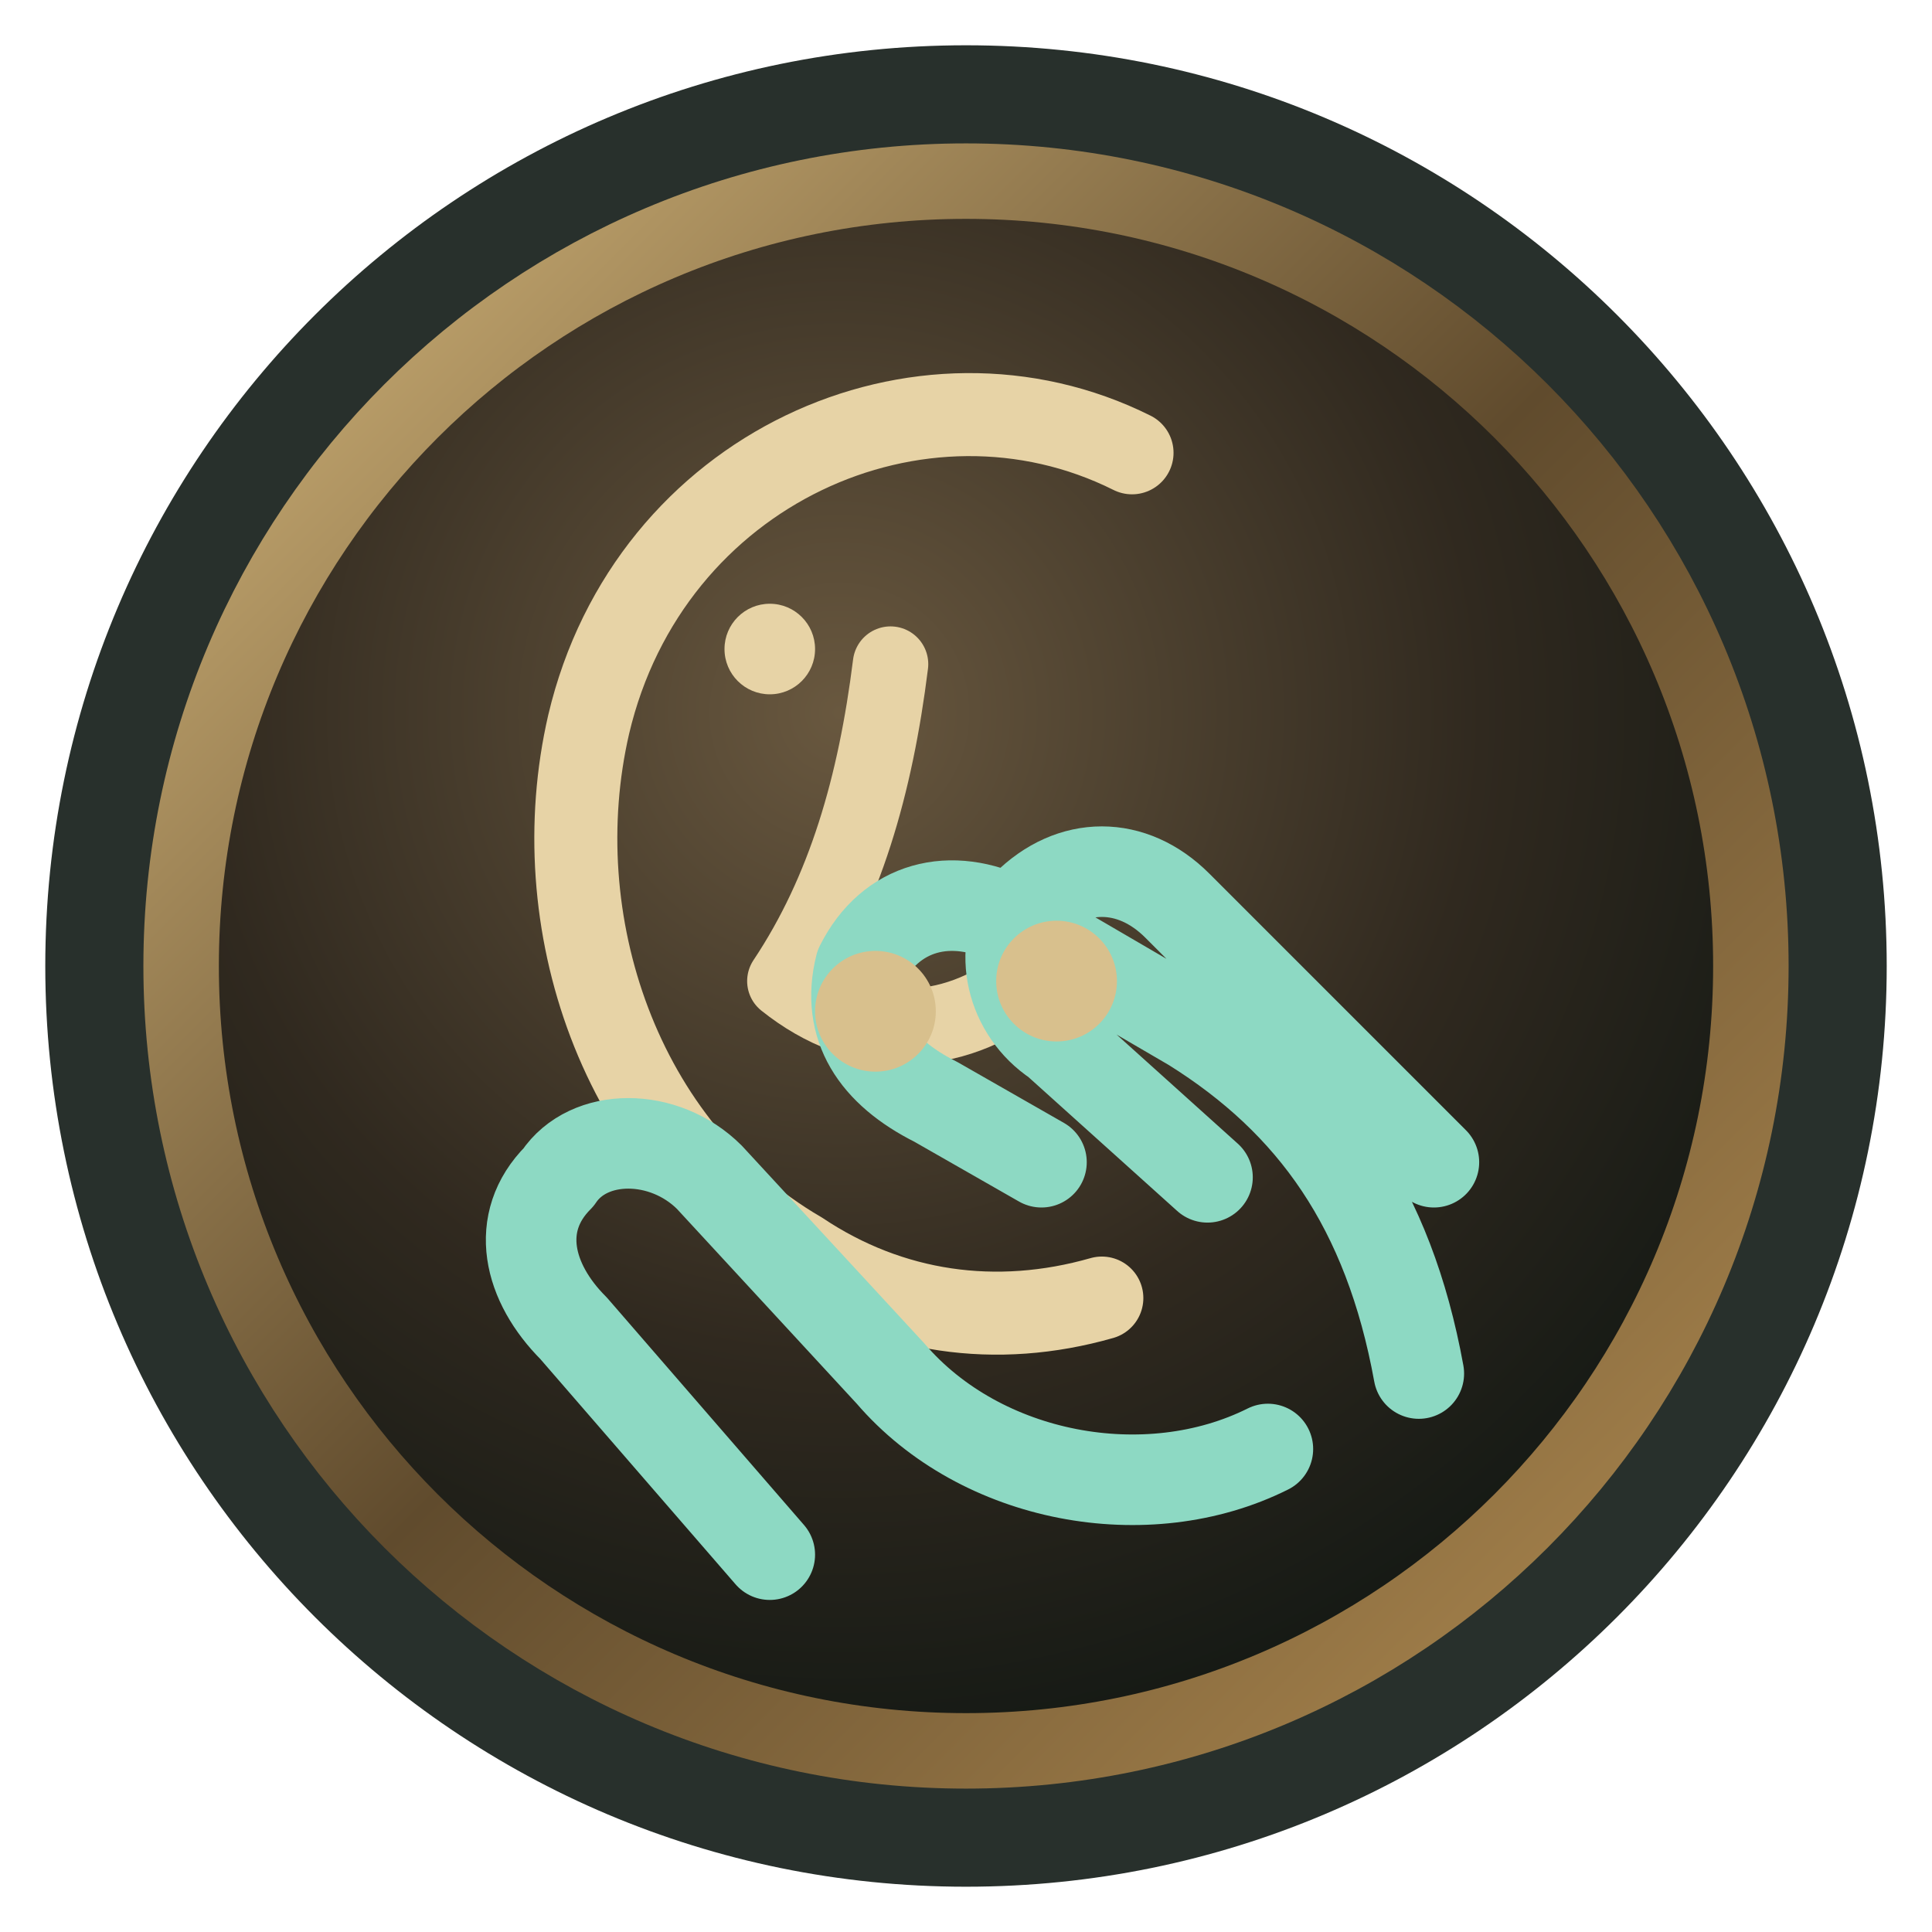
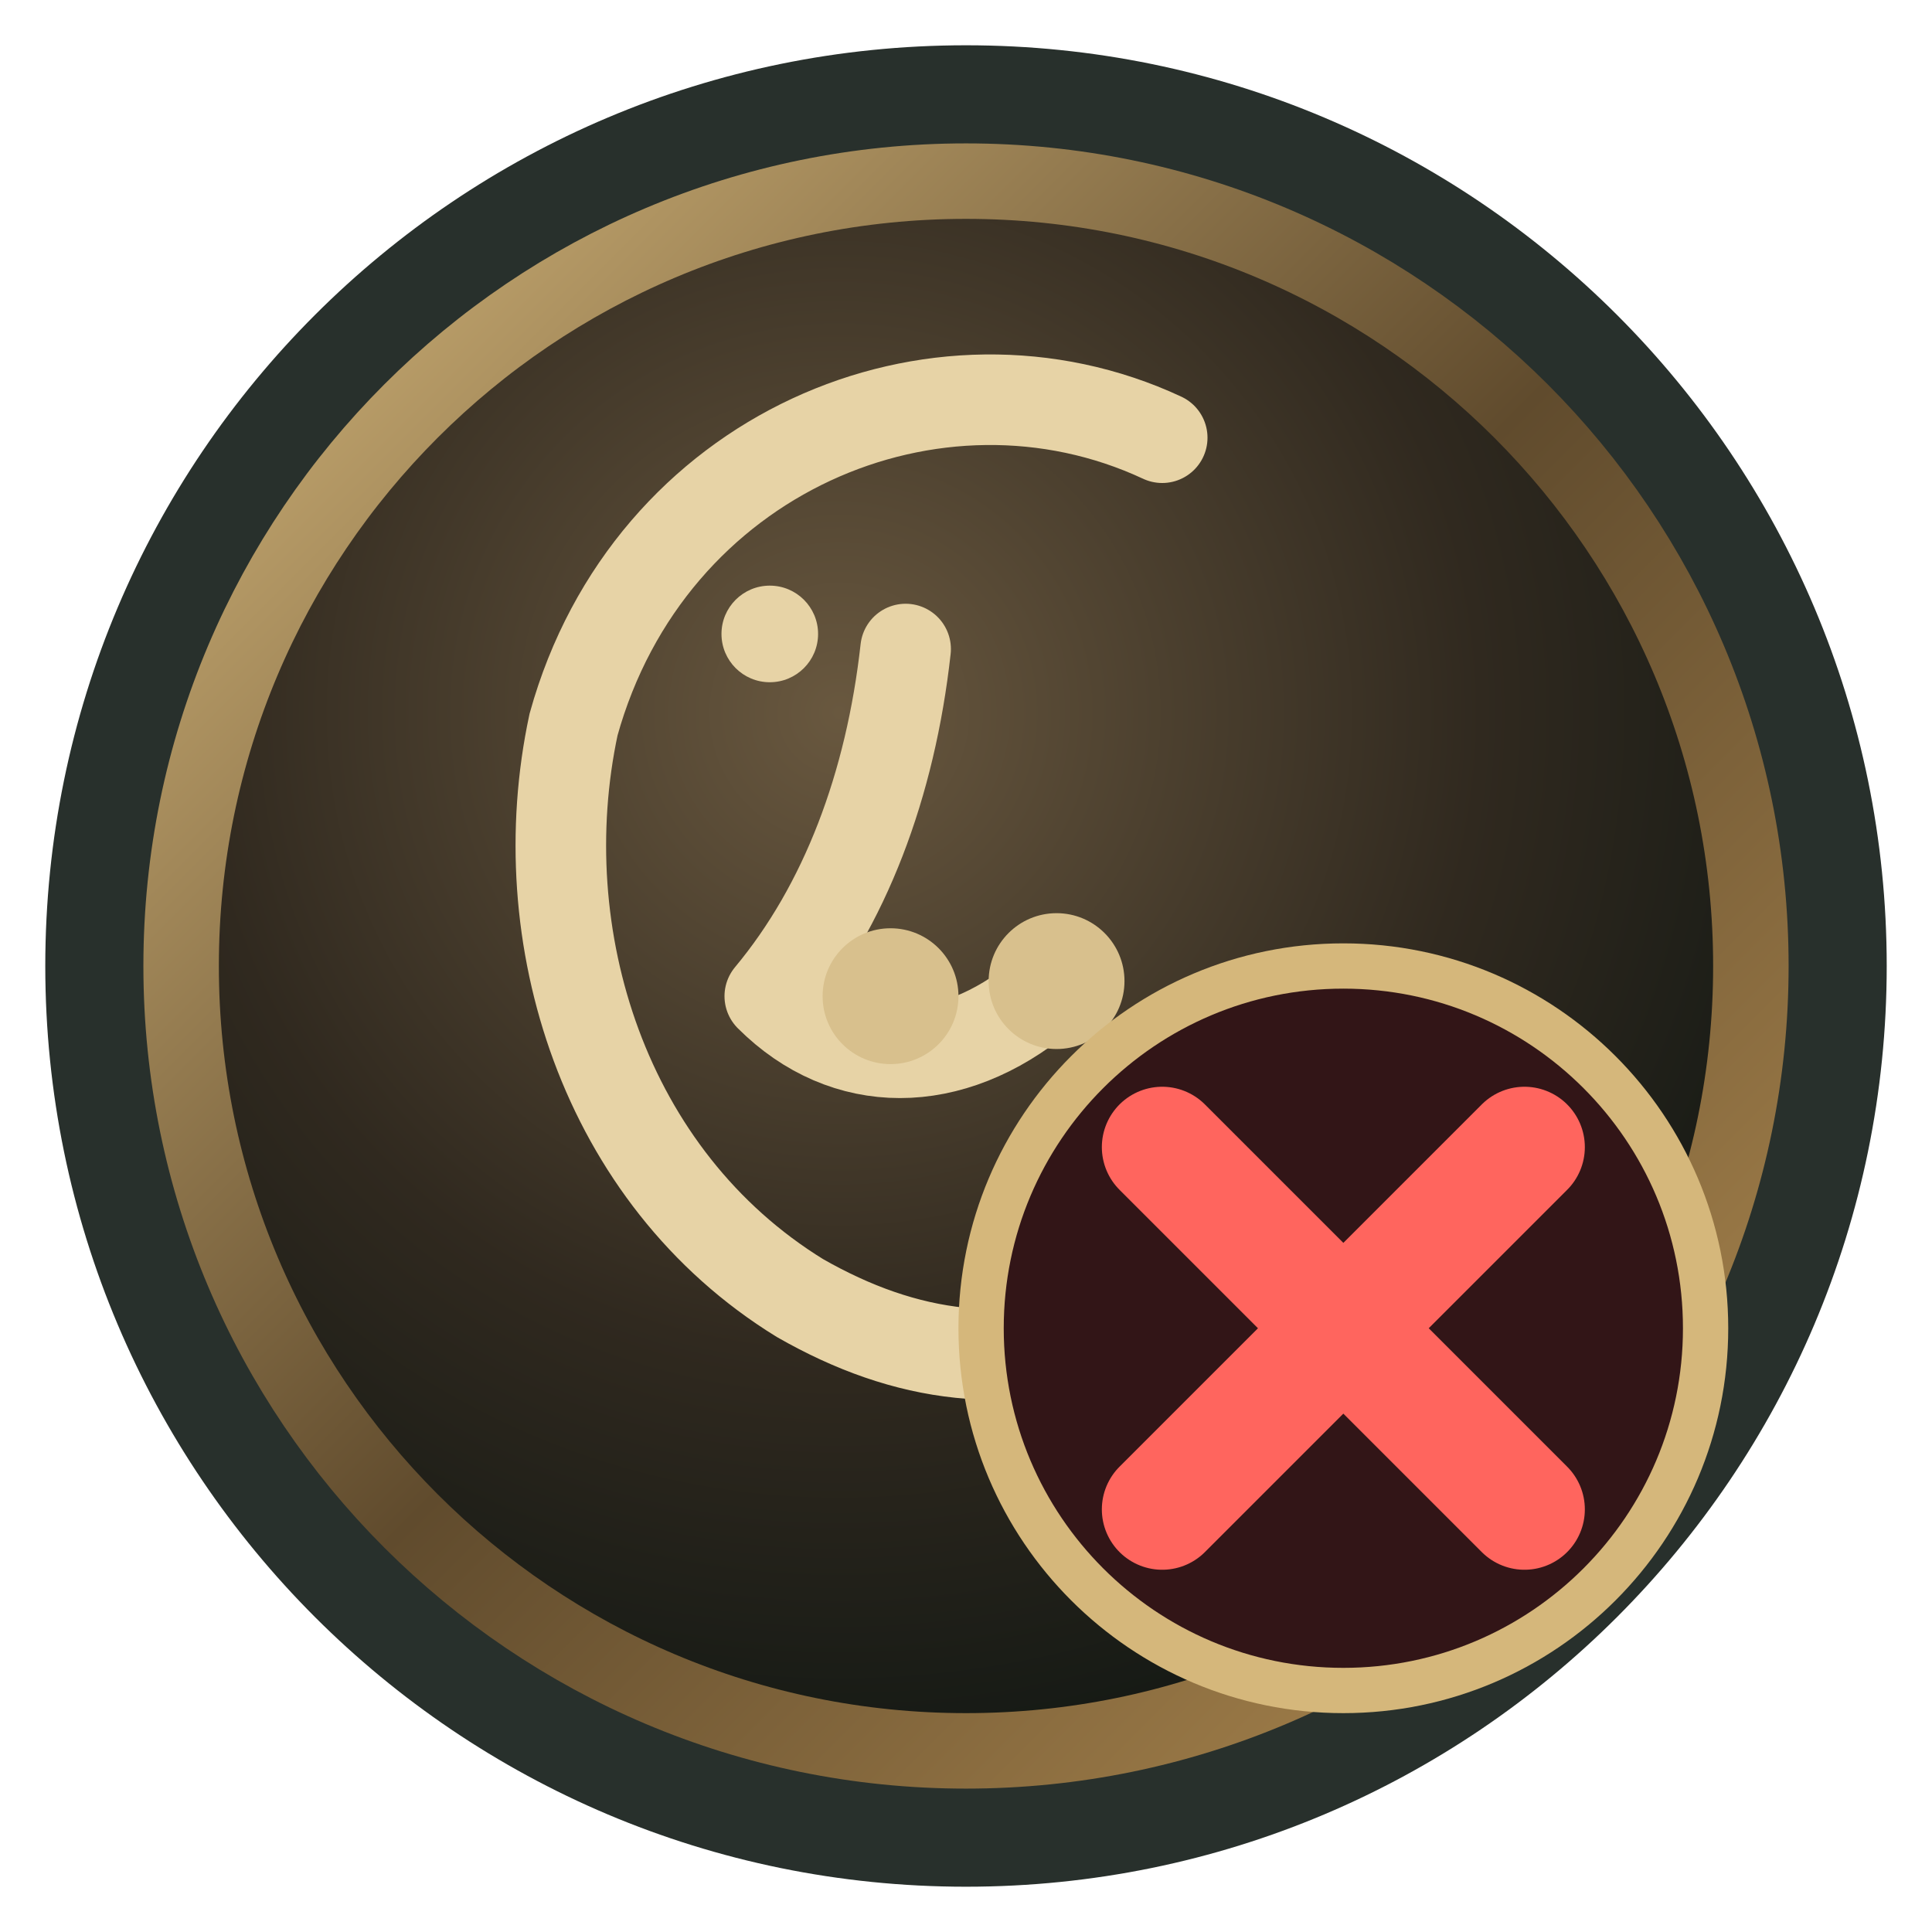
<svg xmlns="http://www.w3.org/2000/svg" viewBox="0 0 128 128">
  <defs>
    <radialGradient id="b" cx="42%" cy="34%" r="70%">
      <stop stop-color="#69583f" />
      <stop offset=".58" stop-color="#30291f" />
      <stop offset="1" stop-color="#111713" />
    </radialGradient>
    <linearGradient id="r" x1="0" y1="0" x2="1" y2="1">
      <stop stop-color="#d5b77b" />
      <stop offset=".5" stop-color="#604b2d" />
      <stop offset="1" stop-color="#b28c51" />
    </linearGradient>
  </defs>
  <circle cx="64" cy="64" r="61" fill="#111915" opacity=".9" />
  <circle cx="64" cy="64" r="52" fill="url(#b)" stroke="url(#r)" stroke-width="5" />
-   <path d="M75 30c-14-7-32 1-36 18-3 13 2 28 14 35 6 4 13 5 20 3" fill="none" stroke="#e7d3a6" stroke-width="5.5" stroke-linecap="round" />
-   <path d="M59 44c-1 8-3 15-7 21 5 4 11 4 16 0" fill="none" stroke="#e7d3a6" stroke-width="5" stroke-linecap="round" stroke-linejoin="round" />
-   <circle cx="51" cy="43" r="3" fill="#e7d3a6" />
-   <path d="M94 91c-2-11-7-18-15-23l-12-7c-4-2-8-1-10 3-1 4 1 7 5 9l7 4M95 77 78 60c-3-3-7-3-10 0-2 3-1 7 2 9l10 9M84 96c-8 4-19 2-25-5L47 78c-3-3-8-3-10 0-3 3-2 7 1 10l13 15" fill="none" stroke="#8dd9c3" stroke-width="6" stroke-linecap="round" stroke-linejoin="round" />
-   <circle cx="58" cy="67" r="4" fill="#d8c08d" />
-   <circle cx="70" cy="65" r="4" fill="#d8c08d" />
+   <path d="M77 29c-15-7-34 1-39 19-3 14 2 30 15 38 7 4 14 5 22 2" fill="none" stroke="#e7d3a6" stroke-width="6" stroke-linecap="round" />
+   <path d="M60 43c-1 9-4 17-9 23 5 5 12 5 18 0" fill="none" stroke="#e7d3a6" stroke-width="6" stroke-linecap="round" stroke-linejoin="round" />
+   <circle cx="51" cy="42" r="3.2" fill="#e7d3a6" />
+   <circle cx="59" cy="66" r="4.5" fill="#d8c08d" />
+   <circle cx="70" cy="65" r="4.5" fill="#d8c08d" />
+   <circle cx="89" cy="88" r="24" fill="#321517" stroke="#d5b77b" stroke-width="3" />
+   <path d="M77 76l24 24M101 76 77 100" fill="none" stroke="#ff655e" stroke-width="8" stroke-linecap="round" />
</svg>
